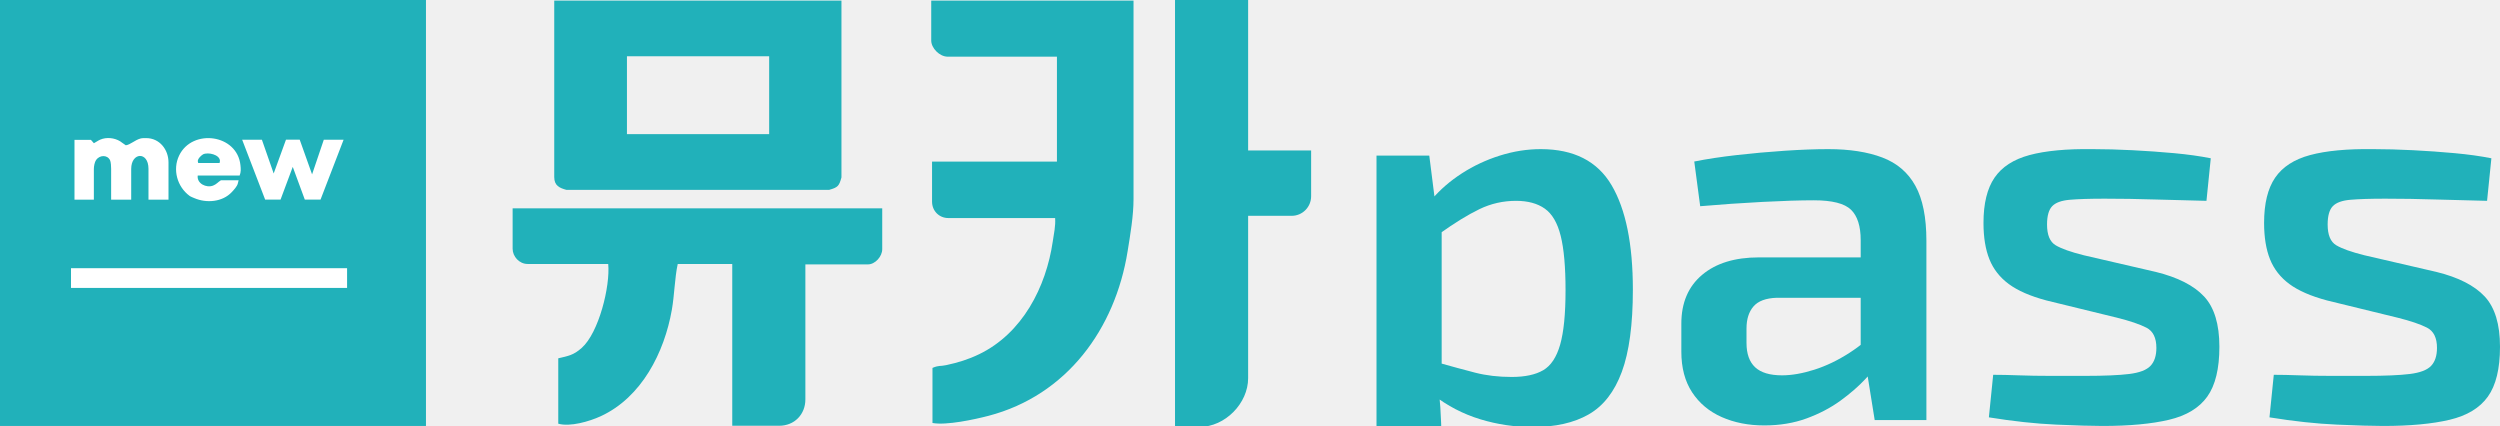
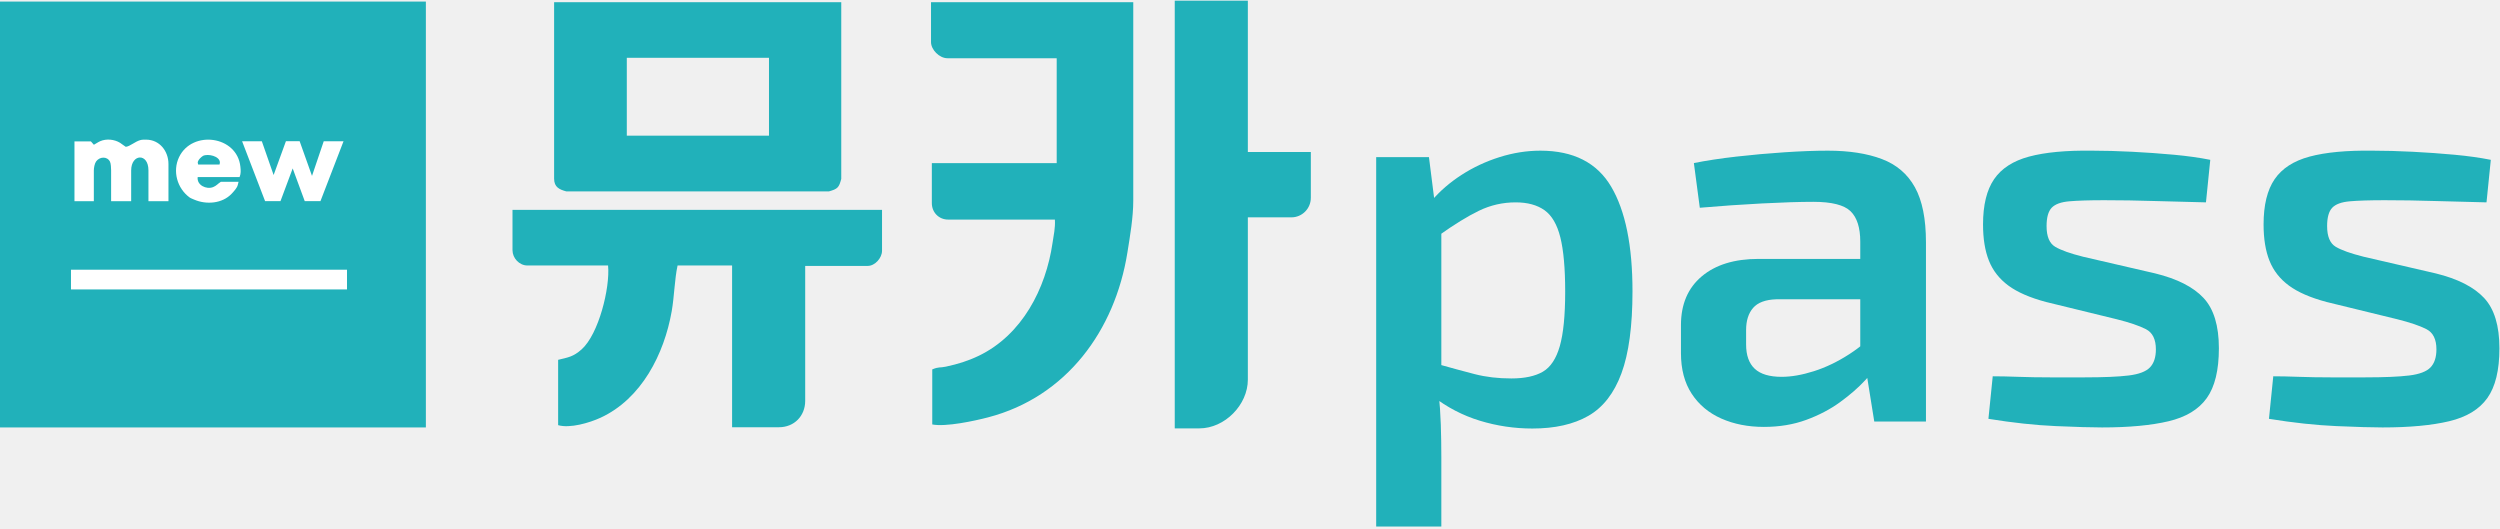
- <svg xmlns="http://www.w3.org/2000/svg" viewBox="40 40 633.855 108" width="633.855" height="108" role="img" aria-label="뮤카pass">
+ <svg xmlns="http://www.w3.org/2000/svg" viewBox="40 39.6 634 134" width="634" height="134" role="img" aria-label="뮤카pass">
  <g transform="translate(40 40)">
    <rect x="0" y="0" width="108.0" height="108.0" fill="#21B1BA" />
    <g fill="#FFFFFF">
      <path transform="matrix(0.413433 0 0 0.413433 -14.2193 3.5337)" d="M91.970 79.285L90.157 77.227L80.073 77.227L80.073 113.897L91.950 113.897L91.950 95.050C91.950 93.462 92.410 90.850 93.328 89.550C95.440 86.559 100.082 86.187 101.861 89.650C102.436 90.768 102.550 93.839 102.550 94.950L102.550 113.898L114.850 113.898L114.850 95.050C114.850 84.745 125.450 84.161 125.450 94.950L125.450 113.896L137.727 113.896L137.727 91.050C137.727 83.223 132.287 76.150 124.050 76.150C122.862 76.150 121.603 76.100 120.450 76.428C117.070 77.390 114.231 80.229 111.550 80.550C110.173 79.738 109.324 78.882 108.050 78.094C104.560 75.938 99.636 75.438 95.850 77.094C94.487 77.691 93.254 78.616 91.970 79.285ZM180.242 103.972L180.718 102.021L169.850 102.021C168.072 103.103 167.170 104.474 165.050 105.283C160.979 106.838 154.990 104.069 155.650 99.100L181.350 99.100C182.235 96.917 182.091 95.063 181.850 92.750C179.861 73.657 152.238 70.156 144.239 86.850C140.110 95.466 143.034 105.966 150.650 111.572C151.348 112.086 152.721 112.593 153.550 112.950C160.995 116.156 170.798 115.400 176.550 109.250C177.823 107.889 179.805 105.760 180.242 103.972ZM169.050 91.423L155.950 91.423C155.893 90.764 155.691 90.712 155.683 90.250C155.668 89.352 156.543 88.151 157.150 87.561C157.597 87.127 158.414 86.344 158.950 86.083C161.922 84.639 169.067 86.210 169.283 90.050C169.309 90.508 169.112 90.888 169.050 91.423ZM182.900 77.145L197.002 113.871L206.440 113.871L213.931 93.792L221.312 113.848L230.968 113.848L245.103 77.153L232.964 77.153L225.776 98.387L218.188 77.088L209.782 77.088L202.232 97.849L195.006 77.145L182.900 77.145Z" />
      <rect x="18.0" y="68.0" width="70.0" height="5.0" />
    </g>
    <path fill="#21B1BA" transform="matrix(0.351792 0 0 0.351792 -2.6384 -2.2866)" d="M406.950 6.950L406.950 134.150C406.950 140.372 410.839 141.989 415.750 143.350L605.050 143.350C611.302 141.549 612.257 140.680 613.950 134.350L613.950 6.950L406.950 6.950ZM561.850 47.050L561.850 103.150L459.350 103.150L459.350 47.050L561.850 47.050ZM376.958 156.650L376.958 185.750C376.958 191.398 381.770 196.750 387.750 196.750L445.850 196.750C447.389 212.730 439.089 246.289 426.750 257.245C420.709 262.609 417.034 262.999 409.850 264.750L409.850 311.850C418.262 314.304 432.272 310.251 440.450 306.479C469.962 292.865 486.304 260.576 491.717 229.750C493.583 219.123 493.800 206.524 495.950 196.750L535.250 196.750L535.250 313.350L569.050 313.350C579.999 313.350 587.950 305.242 587.950 294.350L587.950 197.050L633.050 197.050C638.275 197.050 643.335 191.297 643.335 186.150L643.335 156.650L376.958 156.650ZM678.650 6.950L678.650 35.750C678.650 41.104 684.565 47.350 690.550 47.350L769.250 47.350L769.250 122.950L679.244 122.950L679.244 151.850C679.244 158.462 684.311 163.650 690.950 163.650L767.950 163.650C768.329 169.652 767.102 174.640 766.240 180.550C761.442 213.456 744.341 246.759 713.150 261.798C705.167 265.646 698.068 267.782 689.450 269.655C684.856 270.653 684.470 269.598 679.550 271.650L679.550 311.350C689.478 313.204 709.741 308.857 719.950 306.183C776.393 291.401 811.201 243.539 820.183 187.650C822.137 175.492 824.450 162.074 824.450 149.950L824.450 6.950L678.650 6.950ZM854.350 5.849L854.350 314.175L872.050 314.175C890.479 314.175 907.050 297.169 907.050 279.050L907.050 162.044L938.450 162.044C946.140 162.044 952.450 155.770 952.450 147.950L952.450 114.945L907.050 114.945L907.050 5.849L854.350 5.849Z" />
    <g transform="translate(349.0 106.4979) scale(1.365554) translate(-6.8 -110)">
      <path fill="#21B1BA" stroke="#21B1BA" stroke-width="0.0" stroke-linejoin="miter" stroke-miterlimit="2" d="M37.3 59.7Q46.5 59.7 50.45 66.4Q54.4 73.1 54.4 85.8Q54.4 95.5 52.35 101.05Q50.3 106.6 46.2 108.95Q42.1 111.3 35.8 111.3Q30.8 111.3 26.05 109.85Q21.3 108.4 17.3 105.3L18.1 99.3Q22.0 100.4 25.1 101.2Q28.2 102.0 31.9 102.0Q35.6 102.0 37.75 100.75Q39.9 99.5 40.9 96.0Q41.9 92.5 41.9 85.9Q41.9 79.4 41.0 75.8Q40.1 72.2 38.05 70.75Q36.0 69.3 32.7 69.3Q29.1 69.3 25.9 70.85Q22.7 72.4 18.5 75.4L17.1 69.0Q19.4 66.3 22.65 64.2Q25.9 62.1 29.7 60.9Q33.5 59.7 37.3 59.7ZM16.6 60.9 17.8 70.4 18.9 71.8V103.5L18.4 104.7Q18.7 107.6 18.8 110.55Q18.9 113.5 18.9 116.6V129.5H6.8V60.9Z" />
      <path fill="#21B1BA" stroke="#21B1BA" stroke-width="0.0" stroke-linejoin="miter" stroke-miterlimit="2" d="M90.7 59.7Q96.6 59.7 100.7 61.25Q104.8 62.8 106.85 66.5Q108.9 70.2 108.9 76.7V110.0H99.3L97.6 99.4L96.7 98.0V76.6Q96.7 72.7 94.9 70.95Q93.1 69.2 88.0 69.2Q84.2 69.2 78.45 69.5Q72.7 69.8 66.9 70.3L65.8 62.0Q69.3 61.3 73.7 60.8Q78.1 60.3 82.6 60.0Q87.1 59.7 90.7 59.7ZM103.7 79.8 103.6 87.3H81.1Q78.1 87.4 76.8 88.9Q75.5 90.4 75.5 93.0V95.7Q75.5 98.7 77.1 100.2Q78.7 101.7 82.1 101.7Q84.8 101.7 88.1 100.65Q91.4 99.6 94.65 97.5Q97.9 95.4 100.5 92.5V98.8Q99.5 100.3 97.6 102.35Q95.7 104.4 92.95 106.4Q90.2 108.4 86.65 109.7Q83.1 111.0 78.8 111.0Q74.4 111.0 70.9 109.45Q67.4 107.9 65.4 104.85Q63.4 101.8 63.4 97.3V92.1Q63.4 86.3 67.25 83.05Q71.1 79.8 77.8 79.8Z" />
      <path fill="#21B1BA" stroke="#21B1BA" stroke-width="0.0" stroke-linejoin="miter" stroke-miterlimit="2" d="M139.8 59.7Q143.2 59.7 147.15 59.9Q151.1 60.1 154.9 60.45Q158.7 60.8 161.7 61.4L160.9 69.3Q156.1 69.2 151.35 69.05Q146.6 68.9 142.0 68.9Q137.9 68.9 135.55 69.1Q133.2 69.3 132.25 70.3Q131.3 71.3 131.3 73.7Q131.3 76.6 132.9 77.55Q134.5 78.5 138.1 79.4L151.5 82.5Q157.6 84.0 160.45 87.05Q163.3 90.1 163.3 96.4Q163.3 102.5 161.05 105.65Q158.8 108.8 153.95 109.95Q149.1 111.1 141.6 111.1Q138.7 111.1 133.0 110.85Q127.3 110.6 120.5 109.5L121.3 101.6Q123.3 101.6 126.05 101.7Q128.8 101.8 131.95 101.8Q135.1 101.8 138.4 101.8Q143.7 101.8 146.55 101.45Q149.4 101.1 150.5 99.95Q151.6 98.8 151.6 96.6Q151.6 93.8 149.75 92.85Q147.9 91.9 144.3 91.0L131.2 87.8Q126.7 86.6 124.2 84.75Q121.7 82.9 120.6 80.15Q119.5 77.4 119.5 73.4Q119.5 68.0 121.55 65.0Q123.6 62.0 128.05 60.8Q132.5 59.6 139.8 59.7Z" />
      <path fill="#21B1BA" stroke="#21B1BA" stroke-width="0.0" stroke-linejoin="miter" stroke-miterlimit="2" d="M191.9 59.7Q195.3 59.7 199.25 59.9Q203.2 60.1 207.0 60.45Q210.8 60.8 213.8 61.4L213.0 69.3Q208.2 69.2 203.45 69.05Q198.7 68.9 194.1 68.9Q190.0 68.9 187.65 69.1Q185.3 69.3 184.35 70.3Q183.4 71.3 183.4 73.7Q183.4 76.6 185.0 77.55Q186.6 78.5 190.2 79.4L203.6 82.5Q209.7 84.0 212.55 87.05Q215.4 90.1 215.4 96.4Q215.4 102.5 213.15 105.65Q210.9 108.8 206.05 109.95Q201.2 111.1 193.7 111.1Q190.8 111.1 185.1 110.85Q179.4 110.6 172.6 109.5L173.4 101.6Q175.4 101.6 178.15 101.7Q180.9 101.8 184.05 101.8Q187.2 101.8 190.5 101.8Q195.8 101.8 198.65 101.45Q201.5 101.1 202.6 99.95Q203.7 98.8 203.7 96.6Q203.7 93.8 201.85 92.85Q200.0 91.9 196.4 91.0L183.3 87.8Q178.8 86.6 176.3 84.75Q173.8 82.9 172.7 80.15Q171.6 77.4 171.6 73.4Q171.6 68.0 173.65 65.0Q175.7 62.0 180.15 60.8Q184.6 59.6 191.9 59.7Z" />
    </g>
  </g>
</svg>
